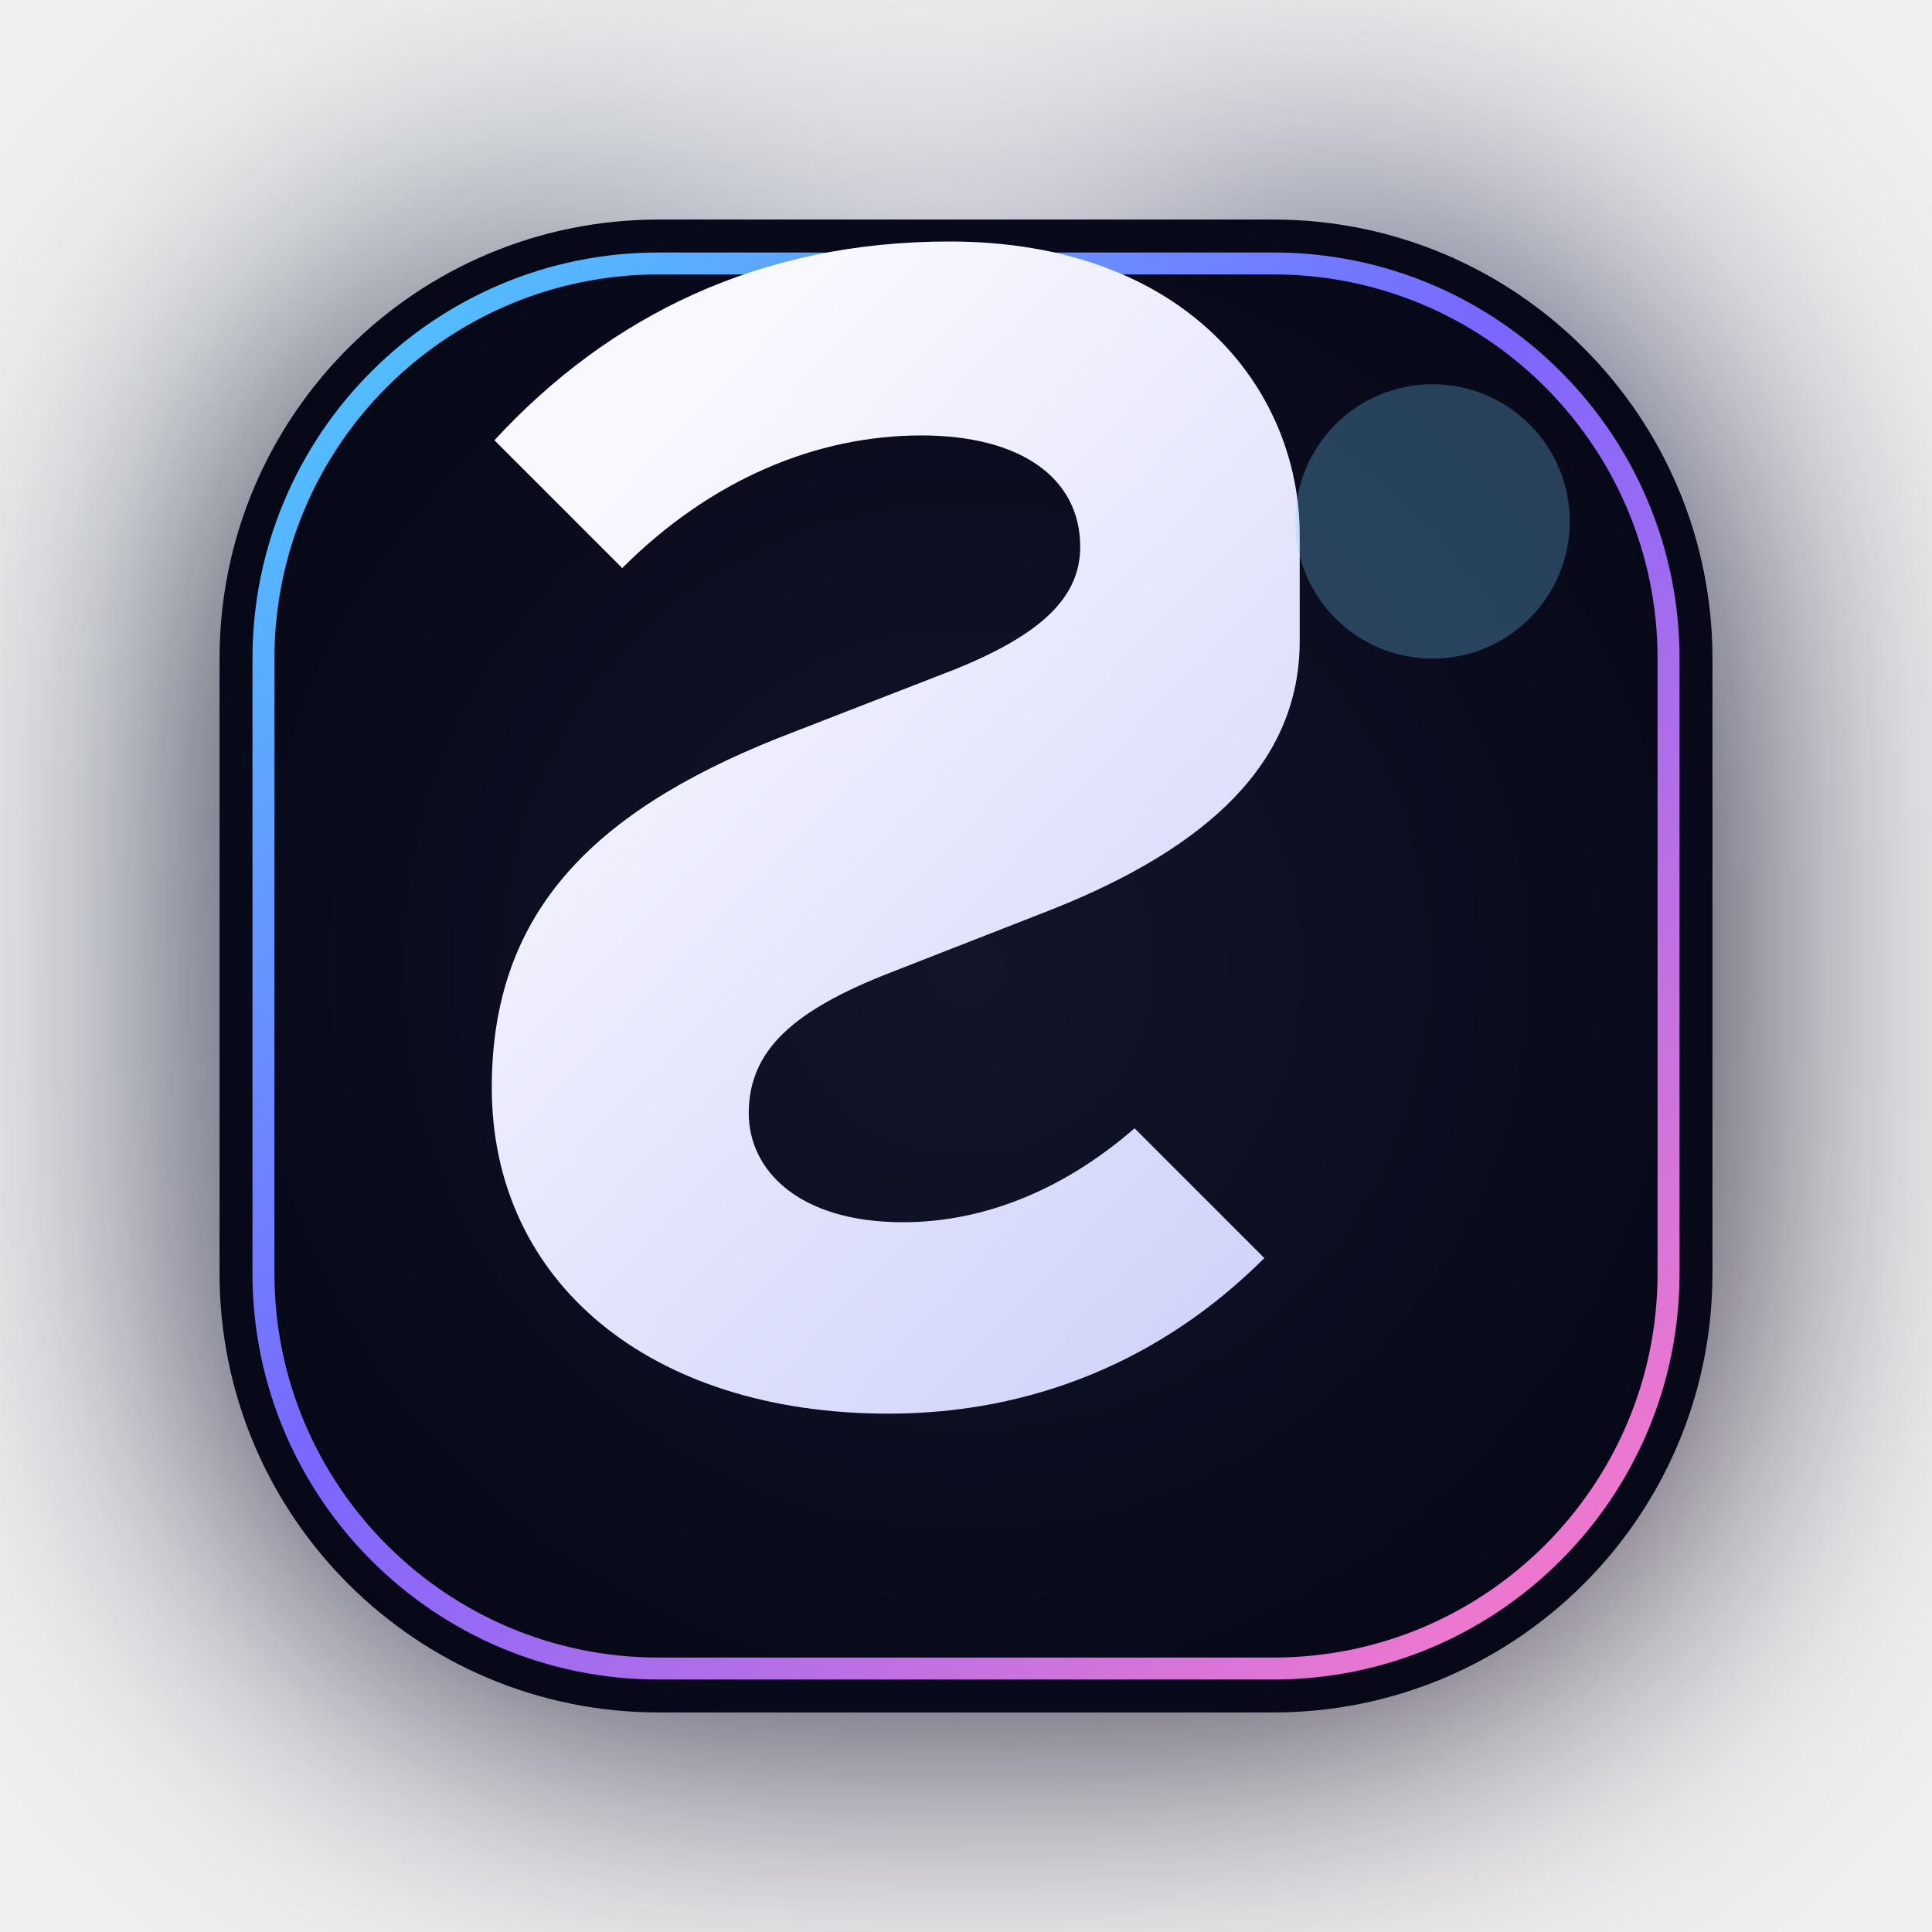
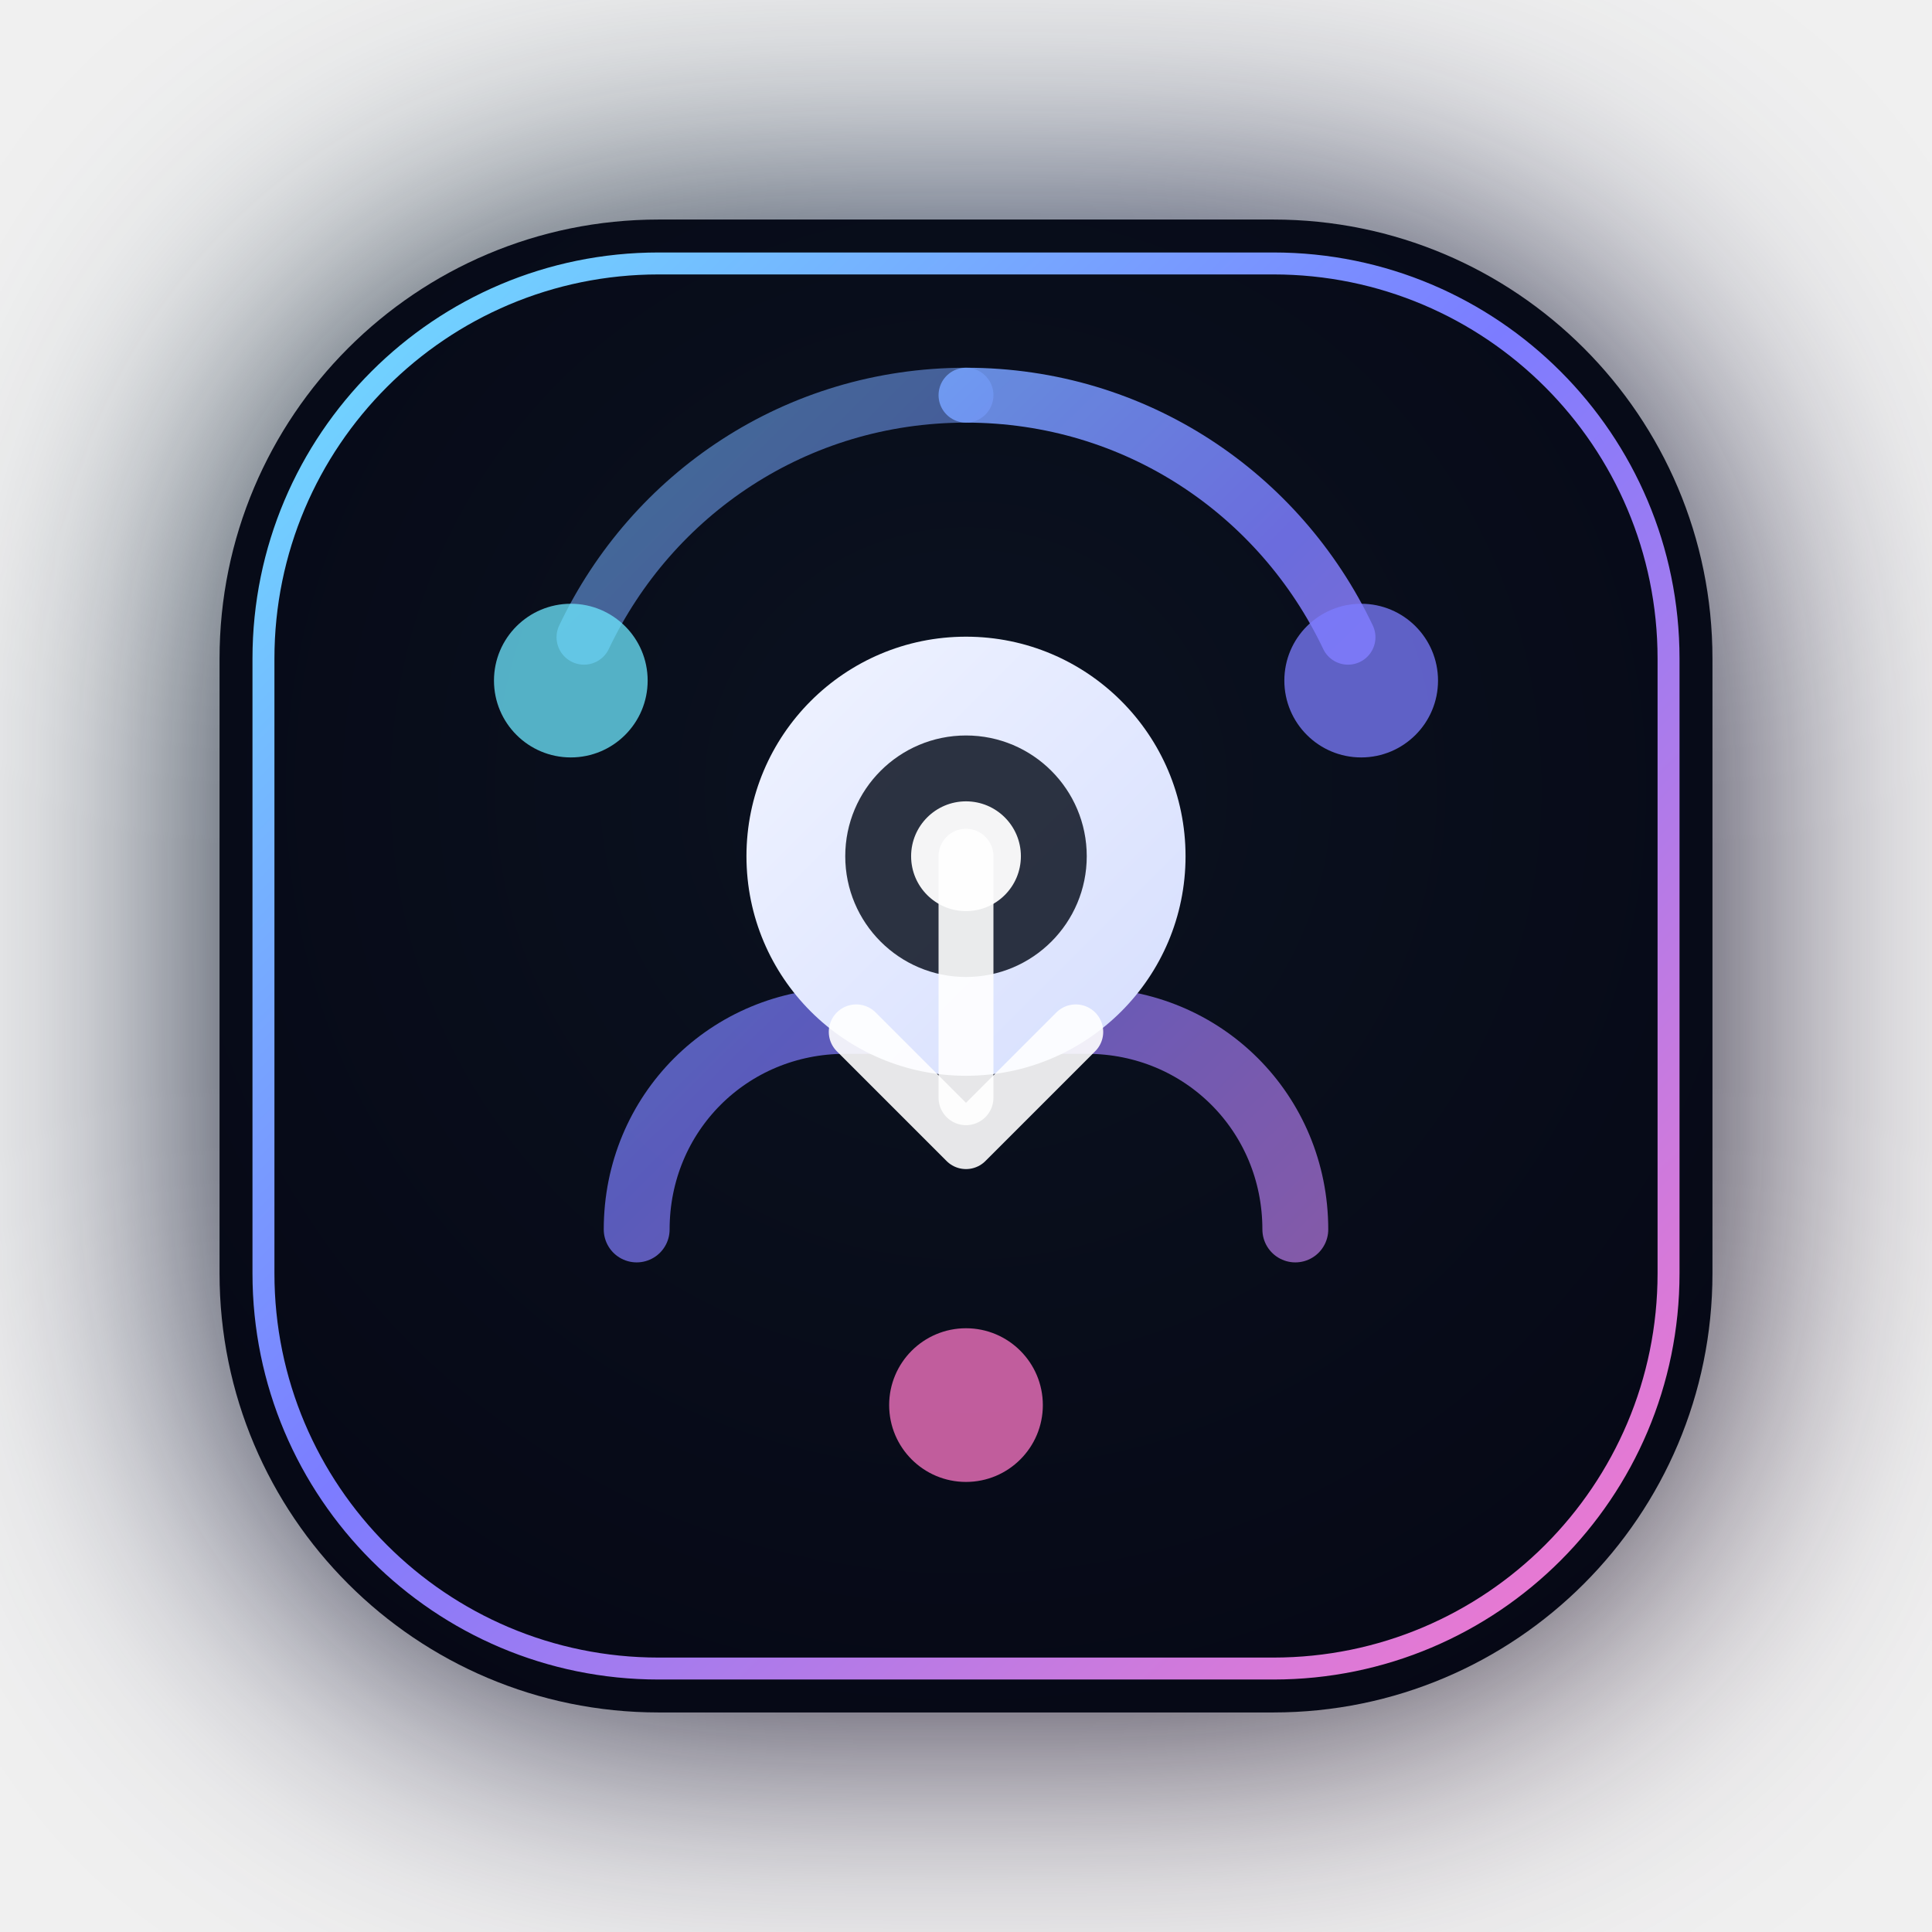
<svg xmlns="http://www.w3.org/2000/svg" width="176" height="176" viewBox="0 0 176 176" fill="none">
  <defs>
-     <radialGradient id="logomark_bg" cx="0" cy="0" r="1" gradientUnits="userSpaceOnUse" gradientTransform="translate(88 88) rotate(90) scale(88)">
-       <stop offset="0" stop-color="#12142A" />
-       <stop offset="1" stop-color="#050716" />
+     <radialGradient id="hub_bg" cx="0" cy="0" r="1" gradientUnits="userSpaceOnUse" gradientTransform="translate(88 72) rotate(90) scale(104)">
+       <stop offset="0" stop-color="#0B1220" />
+       <stop offset="1" stop-color="#050714" />
    </radialGradient>
-     <linearGradient id="logomark_rim" x1="28" y1="24" x2="150" y2="152" gradientUnits="userSpaceOnUse">
-       <stop offset="0" stop-color="#4CCBFF" />
-       <stop offset="0.45" stop-color="#7B66FF" />
-       <stop offset="1" stop-color="#FF7AC7" />
+     <linearGradient id="hub_rim" x1="22" y1="20" x2="156" y2="156" gradientUnits="userSpaceOnUse">
+       <stop offset="0" stop-color="#6EE7FF" />
+       <stop offset="0.46" stop-color="#7C7CFF" />
+       <stop offset="1" stop-color="#FF78C8" />
    </linearGradient>
-     <linearGradient id="logomark_s" x1="48" y1="52" x2="132" y2="132" gradientUnits="userSpaceOnUse">
-       <stop offset="0" stop-color="#F9F8FF" />
-       <stop offset="1" stop-color="#C6CBF7" />
+     <linearGradient id="hub_core" x1="52" y1="52" x2="124" y2="124" gradientUnits="userSpaceOnUse">
+       <stop offset="0" stop-color="#F8FAFF" />
+       <stop offset="1" stop-color="#C7D2FE" />
    </linearGradient>
-     <filter id="logomark_glow" x="-20" y="-20" width="216" height="216" filterUnits="userSpaceOnUse" color-interpolation-filters="sRGB">
-       <feGaussianBlur stdDeviation="16" result="blur" />
+     <filter id="hub_glow" x="-20" y="-20" width="216" height="216" filterUnits="userSpaceOnUse" color-interpolation-filters="sRGB">
+       <feGaussianBlur stdDeviation="14" result="blur" />
      <feMerge>
        <feMergeNode in="blur" />
        <feMergeNode in="SourceGraphic" />
      </feMerge>
    </filter>
  </defs>
-   <g filter="url(#logomark_glow)">
-     <rect x="20" y="20" width="136" height="136" rx="40" fill="url(#logomark_bg)" />
-     <rect x="24" y="24" width="128" height="128" rx="36" stroke="url(#logomark_rim)" stroke-width="2" />
-     <path d="M118.4 58.4C118.4 69.455 110.057 77.165 95.913 82.814L81.221 88.558C72.253 92.037 68.21 95.682 68.21 101.418C68.21 106.579 72.733 111.342 82.263 111.342C89.606 111.342 96.9 108.401 103.357 102.785L115.178 114.606C105.922 123.862 94.121 128.78 80.943 128.78C59.186 128.78 44.8 116.767 44.8 99.082C44.8 83.526 53.508 74.195 70.796 67.27L87.017 60.965C94.841 57.792 98.404 54.439 98.404 49.813C98.404 43.549 92.989 39.667 83.938 39.667C74.36 39.667 64.745 43.689 56.684 51.75L45.041 40.107C55.518 28.736 69.267 22 86.477 22C107.995 22 118.4 35.468 118.4 48.743V58.4Z" fill="url(#logomark_s)" />
-     <path d="M130.5 60C137.404 60 143 54.404 143 47.5C143 40.596 137.404 35 130.5 35C123.596 35 118 40.596 118 47.5C118 54.404 123.596 60 130.5 60Z" fill="#78D1FF" fill-opacity="0.28" />
+   <g filter="url(#hub_glow)">
+     <rect x="20" y="20" width="136" height="136" rx="40" fill="url(#hub_bg)" />
+     <rect x="24" y="24" width="128" height="128" rx="36" stroke="url(#hub_rim)" stroke-width="2" />
+     <path d="M58 112C58 101.402 66.402 93 77 93H99C109.598 93 118 101.402 118 112" stroke="url(#hub_rim)" stroke-width="6" stroke-linecap="round" opacity="0.7" />
+     <circle cx="88" cy="78" r="20" fill="url(#hub_core)" />
+     <circle cx="88" cy="78" r="11" fill="#0B1220" opacity="0.85" />
+     <circle cx="88" cy="78" r="5" fill="#FFFFFF" opacity="0.95" />
+     <path d="M88 36C103.48 36 116.6 45.003 122.8 58.05" stroke="url(#hub_rim)" stroke-width="5" stroke-linecap="round" opacity="0.85" />
+     <path d="M53.2 58.05C59.4 45.003 72.52 36 88 36" stroke="url(#hub_rim)" stroke-width="5" stroke-linecap="round" opacity="0.55" />
+     <circle cx="52" cy="62" r="7" fill="#6EE7FF" opacity="0.75" />
+     <circle cx="124" cy="62" r="7" fill="#7C7CFF" opacity="0.75" />
+     <circle cx="88" cy="128" r="7" fill="#FF78C8" opacity="0.75" />
+     <path d="M88 78V100" stroke="#FFFFFF" stroke-width="5" stroke-linecap="round" opacity="0.9" />
+     <path d="M78 94L88 104L98 94" stroke="#FFFFFF" stroke-width="5" stroke-linecap="round" stroke-linejoin="round" opacity="0.9" />
  </g>
</svg>
